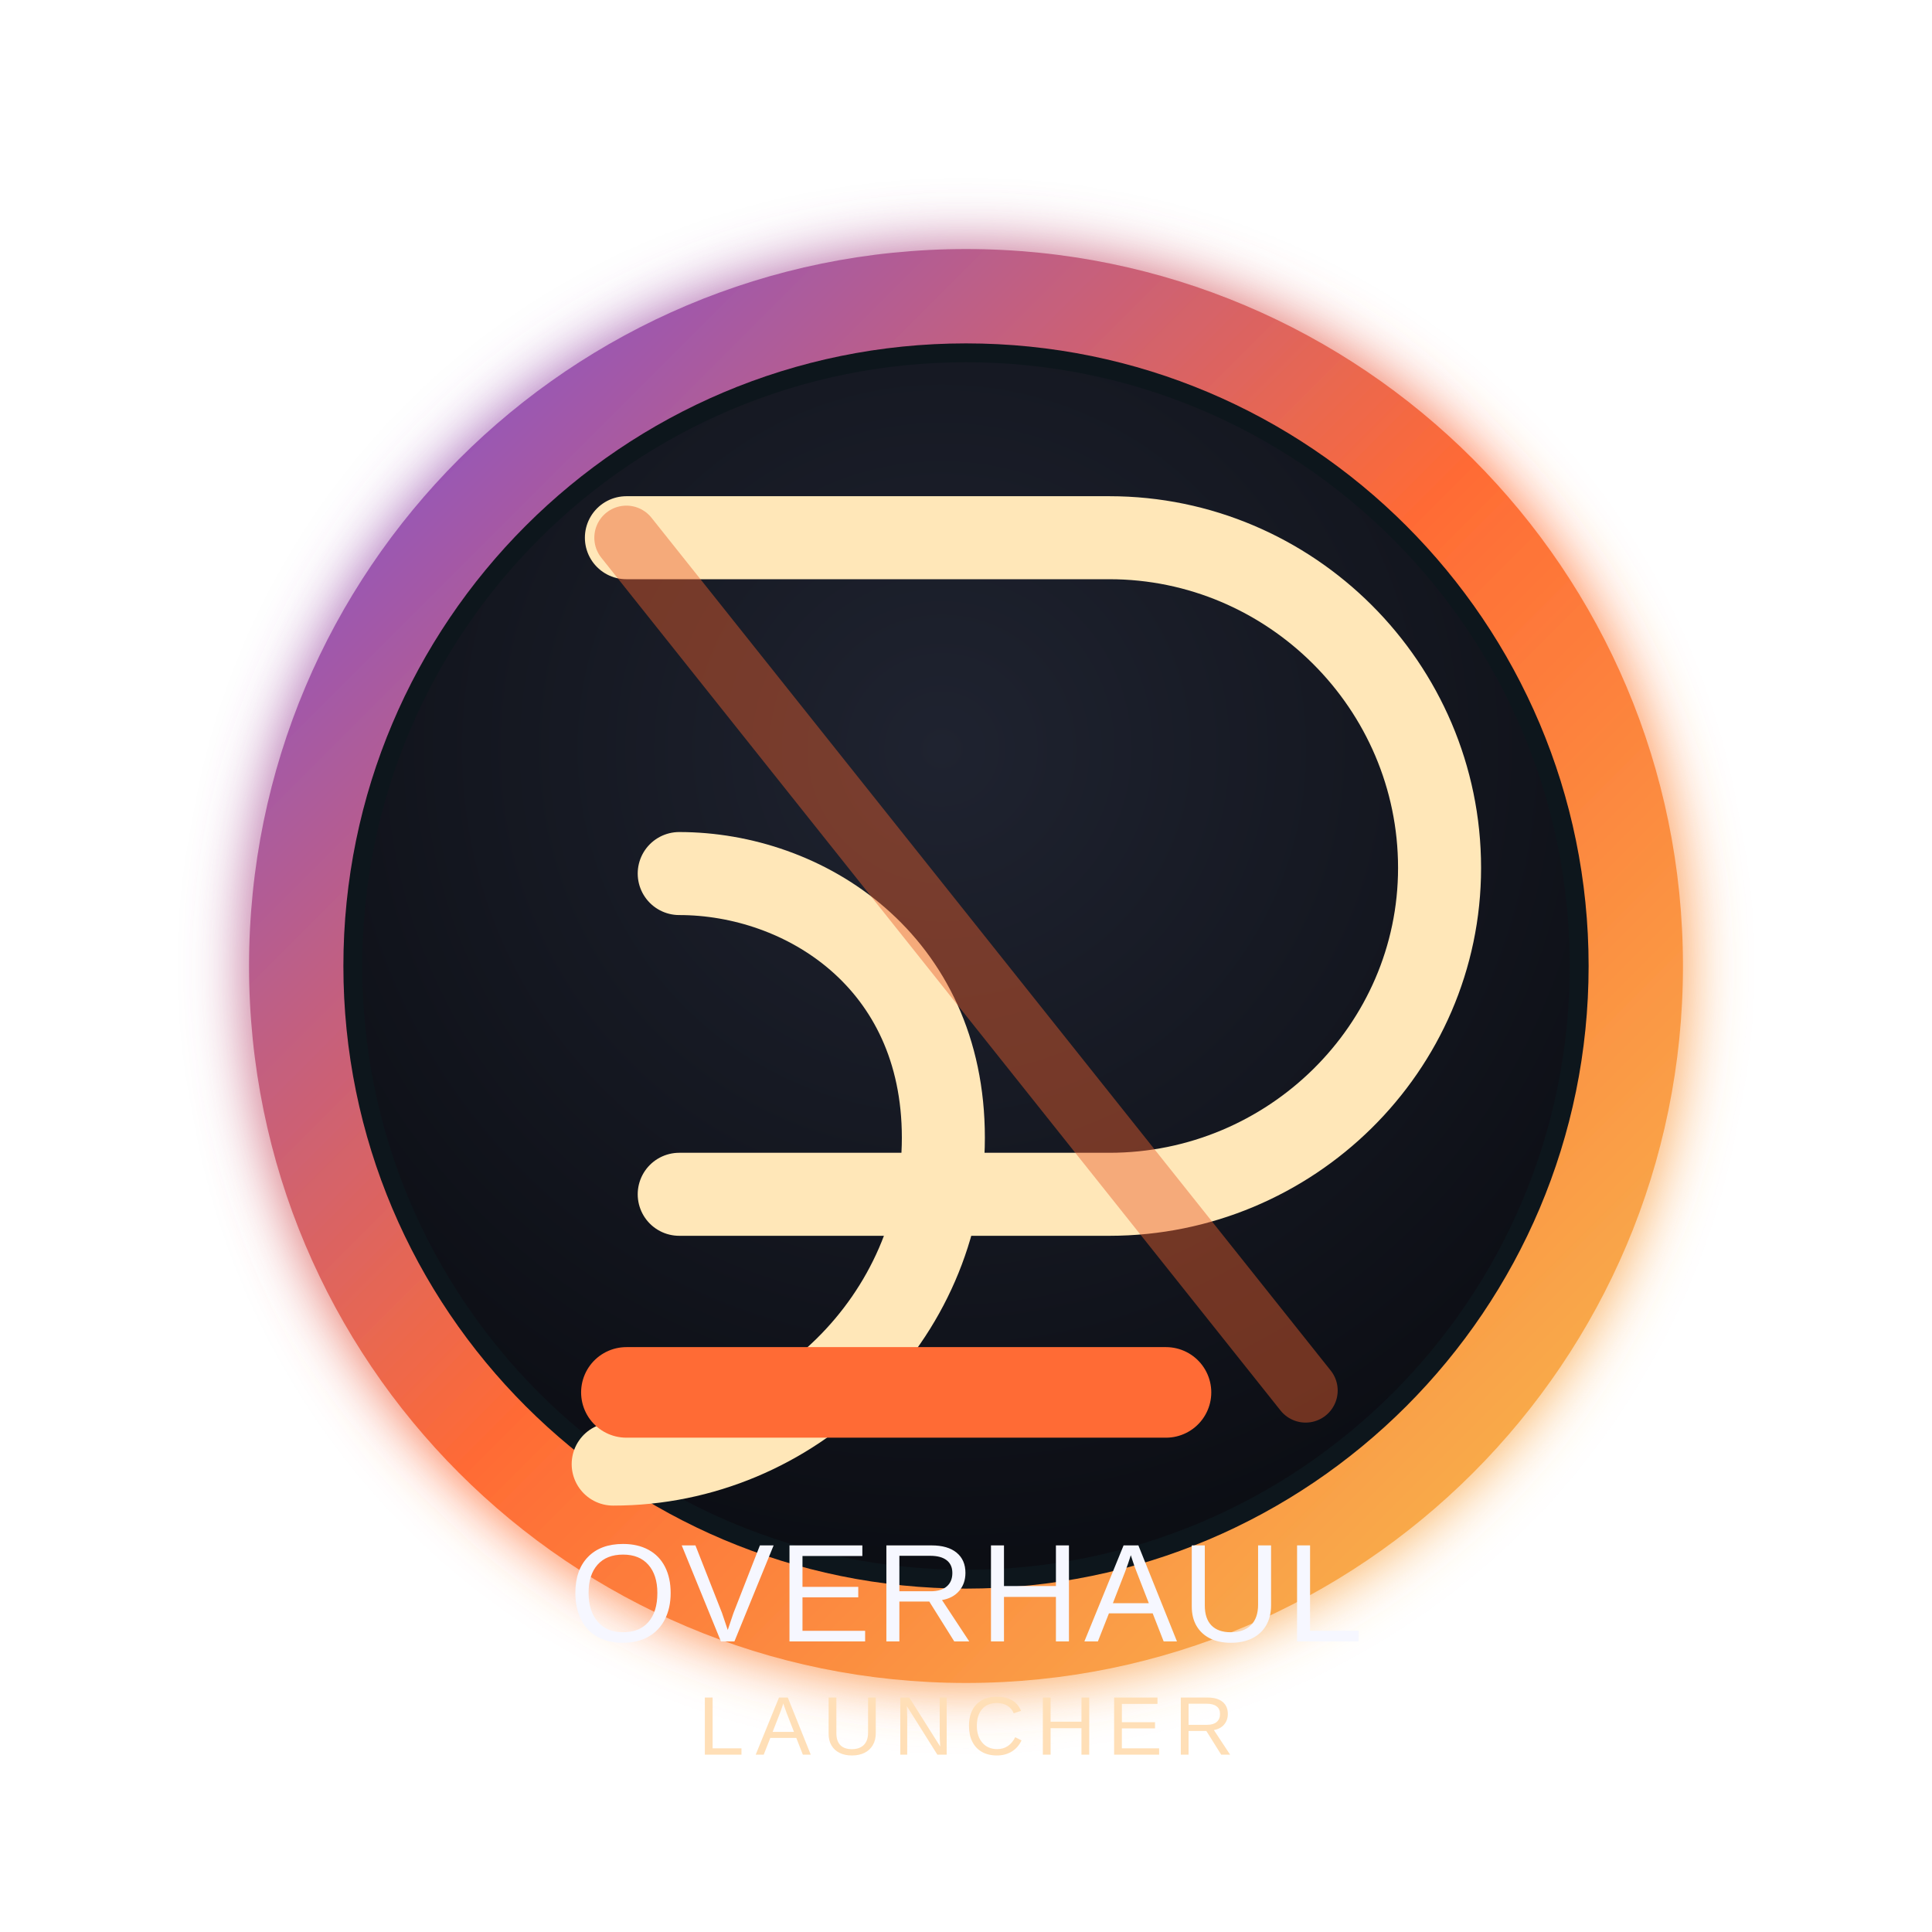
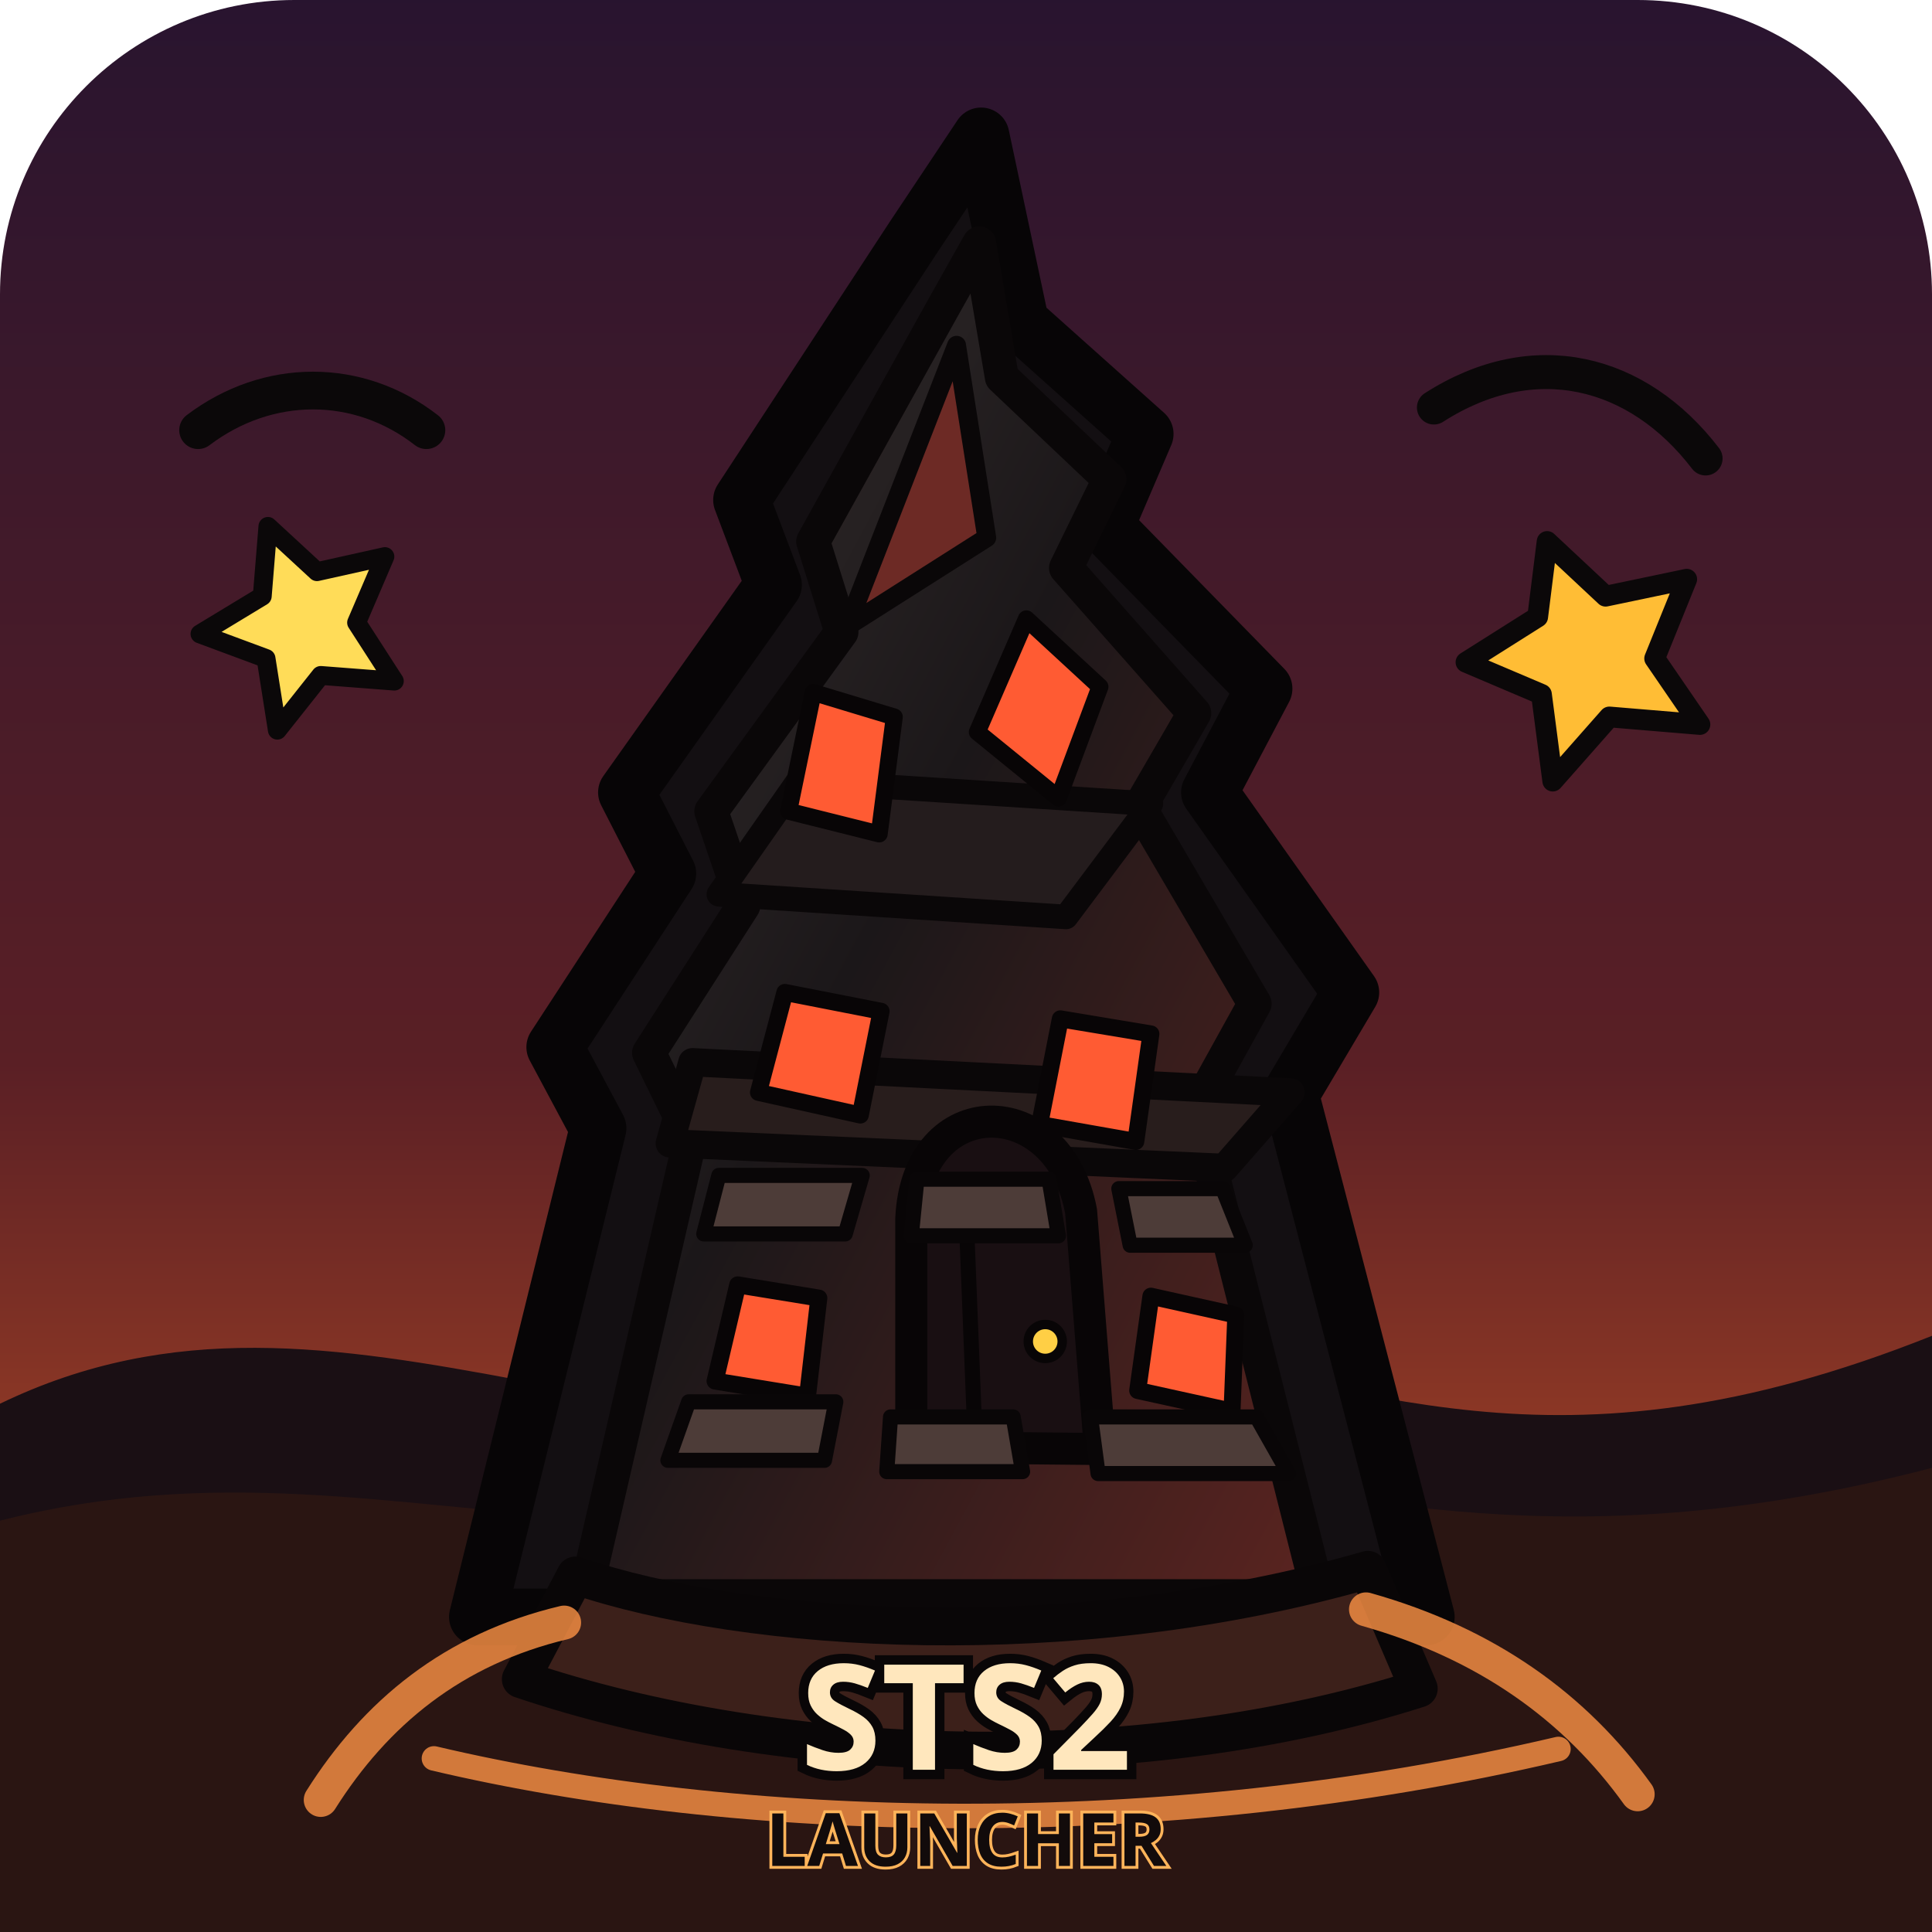
- <svg xmlns="http://www.w3.org/2000/svg" viewBox="0 0 1024 1024" role="img" aria-label="STS2 Launcher logo">
+ <svg xmlns="http://www.w3.org/2000/svg" viewBox="0 0 1024 1024" role="img" aria-label="StS2 Launcher jagged spire logo">
  <defs>
-     <linearGradient id="rim" x1="0" y1="0" x2="1" y2="1">
-       <stop offset="0%" stop-color="#6f4fe8" />
-       <stop offset="50%" stop-color="#ff6b35" />
-       <stop offset="100%" stop-color="#f6c453" />
+     <linearGradient id="sky" x1="0" y1="0" x2="0" y2="1">
+       <stop offset="0" stop-color="#28142f" />
+       <stop offset="0.55" stop-color="#5a1f25" />
+       <stop offset="1" stop-color="#d45a25" />
    </linearGradient>
-     <radialGradient id="core" cx="48%" cy="32%" r="70%">
-       <stop offset="0%" stop-color="#1f2330" />
-       <stop offset="100%" stop-color="#0b0d13" />
-     </radialGradient>
-     <filter id="soft" x="-20%" y="-20%" width="140%" height="140%">
-       <feGaussianBlur stdDeviation="16" result="blur" />
-       <feMerge>
-         <feMergeNode in="blur" />
-         <feMergeNode in="SourceGraphic" />
-       </feMerge>
-     </filter>
+     <linearGradient id="spire" x1="0" y1="0" x2="1" y2="1">
+       <stop offset="0" stop-color="#3a3332" />
+       <stop offset="0.45" stop-color="#1b1719" />
+       <stop offset="1" stop-color="#5b2420" />
+     </linearGradient>
  </defs>
-   <rect width="1024" height="1024" rx="220" fill="none" />
-   <g filter="url(#soft)">
-     <circle cx="512" cy="512" r="380" fill="url(#rim)" />
-     <circle cx="512" cy="512" r="330" fill="#11131a" />
+   <rect width="1024" height="1024" rx="156" fill="url(#sky)" />
+   <path d="M0 744c91-44 177-31 278-12 115 21 207-32 314-18 132 17 229 75 432-6v316H0z" fill="#1a0f14" />
+   <path d="M0 806c114-29 206-8 315-1 93 6 169-46 281-30 124 18 236 53 428 3v246H0z" fill="#2a1512" />
+   <g fill="none" stroke="#0b0809" stroke-linecap="round" stroke-linejoin="round">
+     <path d="M105 228c37-28 85-28 121 0" stroke-width="20" />
+     <path d="M760 216c53-34 108-20 144 27" stroke-width="18" />
+     <path d="M142 279l26 24 36-8-15 35 20 31-39-3-23 29-6-38-35-13 33-20z" fill="#ffdc58" stroke-width="10" />
+     <path d="M820 287l31 29 43-9-17 42 24 35-48-4-30 34-6-46-40-17 38-24z" fill="#ffbd35" stroke-width="11" />
  </g>
-   <circle cx="512" cy="512" r="320" fill="url(#core)" />
-   <g fill="none" stroke-linecap="round" stroke-linejoin="round">
-     <path d="M332 285h256c96 0 175 78.5 175 175 0 95.5-79 173-175 173H360" stroke="#ffe7b8" stroke-width="44" />
-     <path d="M360 463c66 0 140 46 140 140 0 95.5-80 173-175 173" stroke="#ffe7b8" stroke-width="44" />
-     <path d="M332 738h286" stroke="#ff6b35" stroke-width="48" />
-     <path d="M332 285l360 452" stroke="#e95f2f" stroke-width="34" opacity="0.45" />
+   <path d="M253 857 317 598 294 555 354 463 332 420 410 310 393 265 484 126 520 72 541 171 607 230 586 279 670 365 641 420 716 526 684 580 756 857z" fill="#130f12" stroke="#070506" stroke-width="30" stroke-linejoin="round" />
+   <path d="M310 846 366 603 344 558 394 480 377 430 446 335 431 287 501 161 519 129 531 200 588 254 565 301 633 378 604 428 665 532 634 588 699 846z" fill="url(#spire)" stroke="#0a0708" stroke-width="18" stroke-linejoin="round" />
+   <path d="M449 332 507 183 523 285z" fill="#6d2a25" stroke="#0a0708" stroke-width="10" stroke-linejoin="round" />
+   <path d="M381 474 565 486 610 426 423 414z" fill="#241c1d" stroke="#0a0708" stroke-width="13" stroke-linejoin="round" />
+   <path d="M355 606 649 619 684 579 367 563z" fill="#281d1c" stroke="#0a0708" stroke-width="15" stroke-linejoin="round" />
+   <path d="M305 835c91 31 264 42 420-3l27 63c-147 47-337 42-476-5z" fill="#3c201a" stroke="#090607" stroke-width="20" stroke-linejoin="round" />
+   <g stroke="#080506" stroke-linejoin="round">
+     <path d="M483 767V646c3-68 78-68 90-4l10 126z" fill="#190f12" stroke-width="17" />
+     <path d="M517 768l-5-126" fill="none" stroke-width="8" />
+     <circle cx="554" cy="711" r="9" fill="#ffcf45" stroke-width="5" />
  </g>
-   <g>
-     <text x="512" y="870" text-anchor="middle" font-family="Verdana, Arial, Helvetica, sans-serif" font-size="74" fill="#f6f7ff" letter-spacing="2">OVERHAUL</text>
-     <text x="512" y="930" text-anchor="middle" font-family="Verdana, Arial, Helvetica, sans-serif" font-size="44" fill="#ffdfb7" letter-spacing="6">LAUNCHER</text>
+   <g fill="#ff5b33" stroke="#080506" stroke-width="9" stroke-linejoin="round">
+     <path d="M431 367l43 13-8 62-48-12z" />
+     <path d="M544 328l39 36-22 59-43-35z" />
+     <path d="M416 526l51 10-11 55-54-12z" />
+     <path d="M562 540l48 8-8 57-51-9z" />
+     <path d="M391 681l43 7-6 52-49-8z" />
+     <path d="M610 687l45 10-2 51-50-11z" />
+   </g>
+   <g fill="#4d3c38" stroke="#090607" stroke-width="8" stroke-linejoin="round">
+     <path d="M381 623h76l-9 31h-75z" />
+     <path d="M486 625h70l5 30h-78z" />
+     <path d="M593 630h55l12 30h-61z" />
+     <path d="M365 743h78l-6 31h-83z" />
+     <path d="M472 751h65l5 29h-72z" />
+     <path d="M578 751h88l17 30h-101z" />
+   </g>
+   <g fill="none" stroke="#f08b42" stroke-linecap="round" stroke-linejoin="round" opacity="0.85">
+     <path d="M299 860c-59 14-100 48-129 94" stroke-width="18" />
+     <path d="M724 853c64 18 111 52 144 98" stroke-width="18" />
+     <path d="M230 932c161 38 383 45 596-5" stroke-width="13" />
+   </g>
+   <g font-family="Comic Sans MS, Comic Sans, Trebuchet MS, sans-serif" font-weight="700" text-anchor="middle">
+     <text x="512" y="938" font-size="78" fill="#ffe7bd" stroke="#090607" stroke-width="10" paint-order="stroke">STS2</text>
+     <text x="512" y="989" font-size="39" fill="#120b0b" stroke="#ffb45a" stroke-width="3" paint-order="stroke">LAUNCHER</text>
  </g>
</svg>
